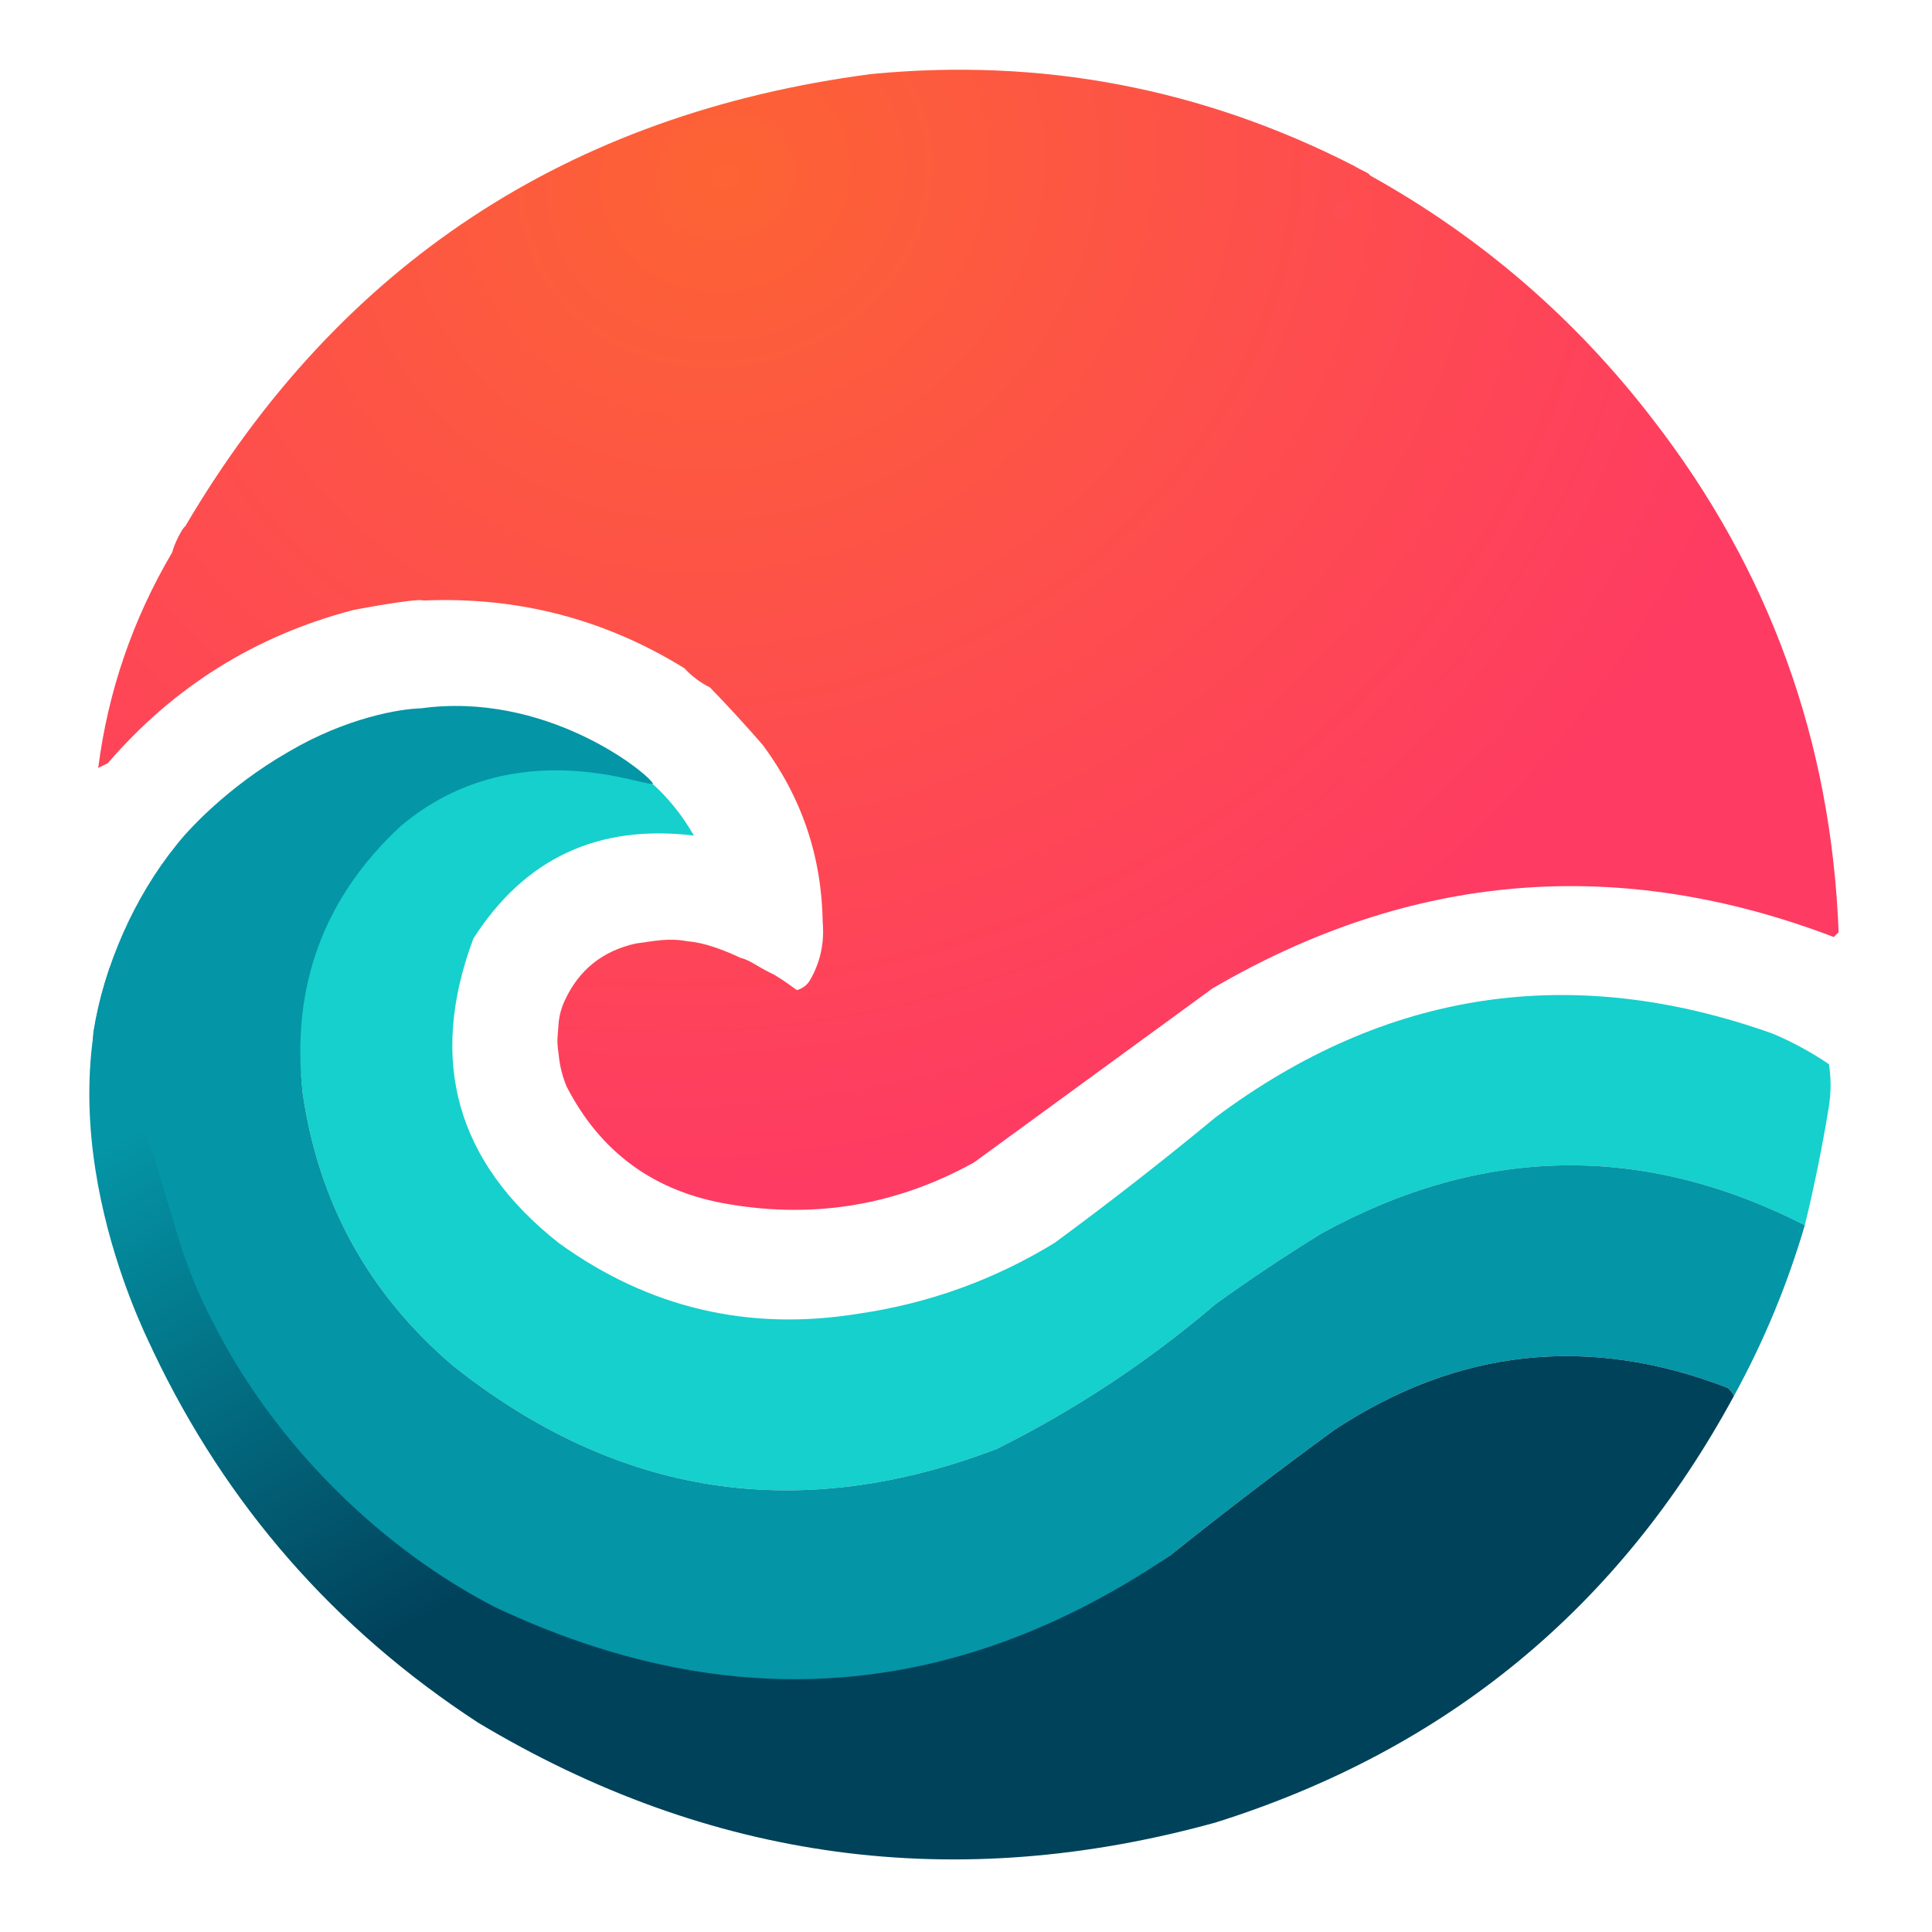
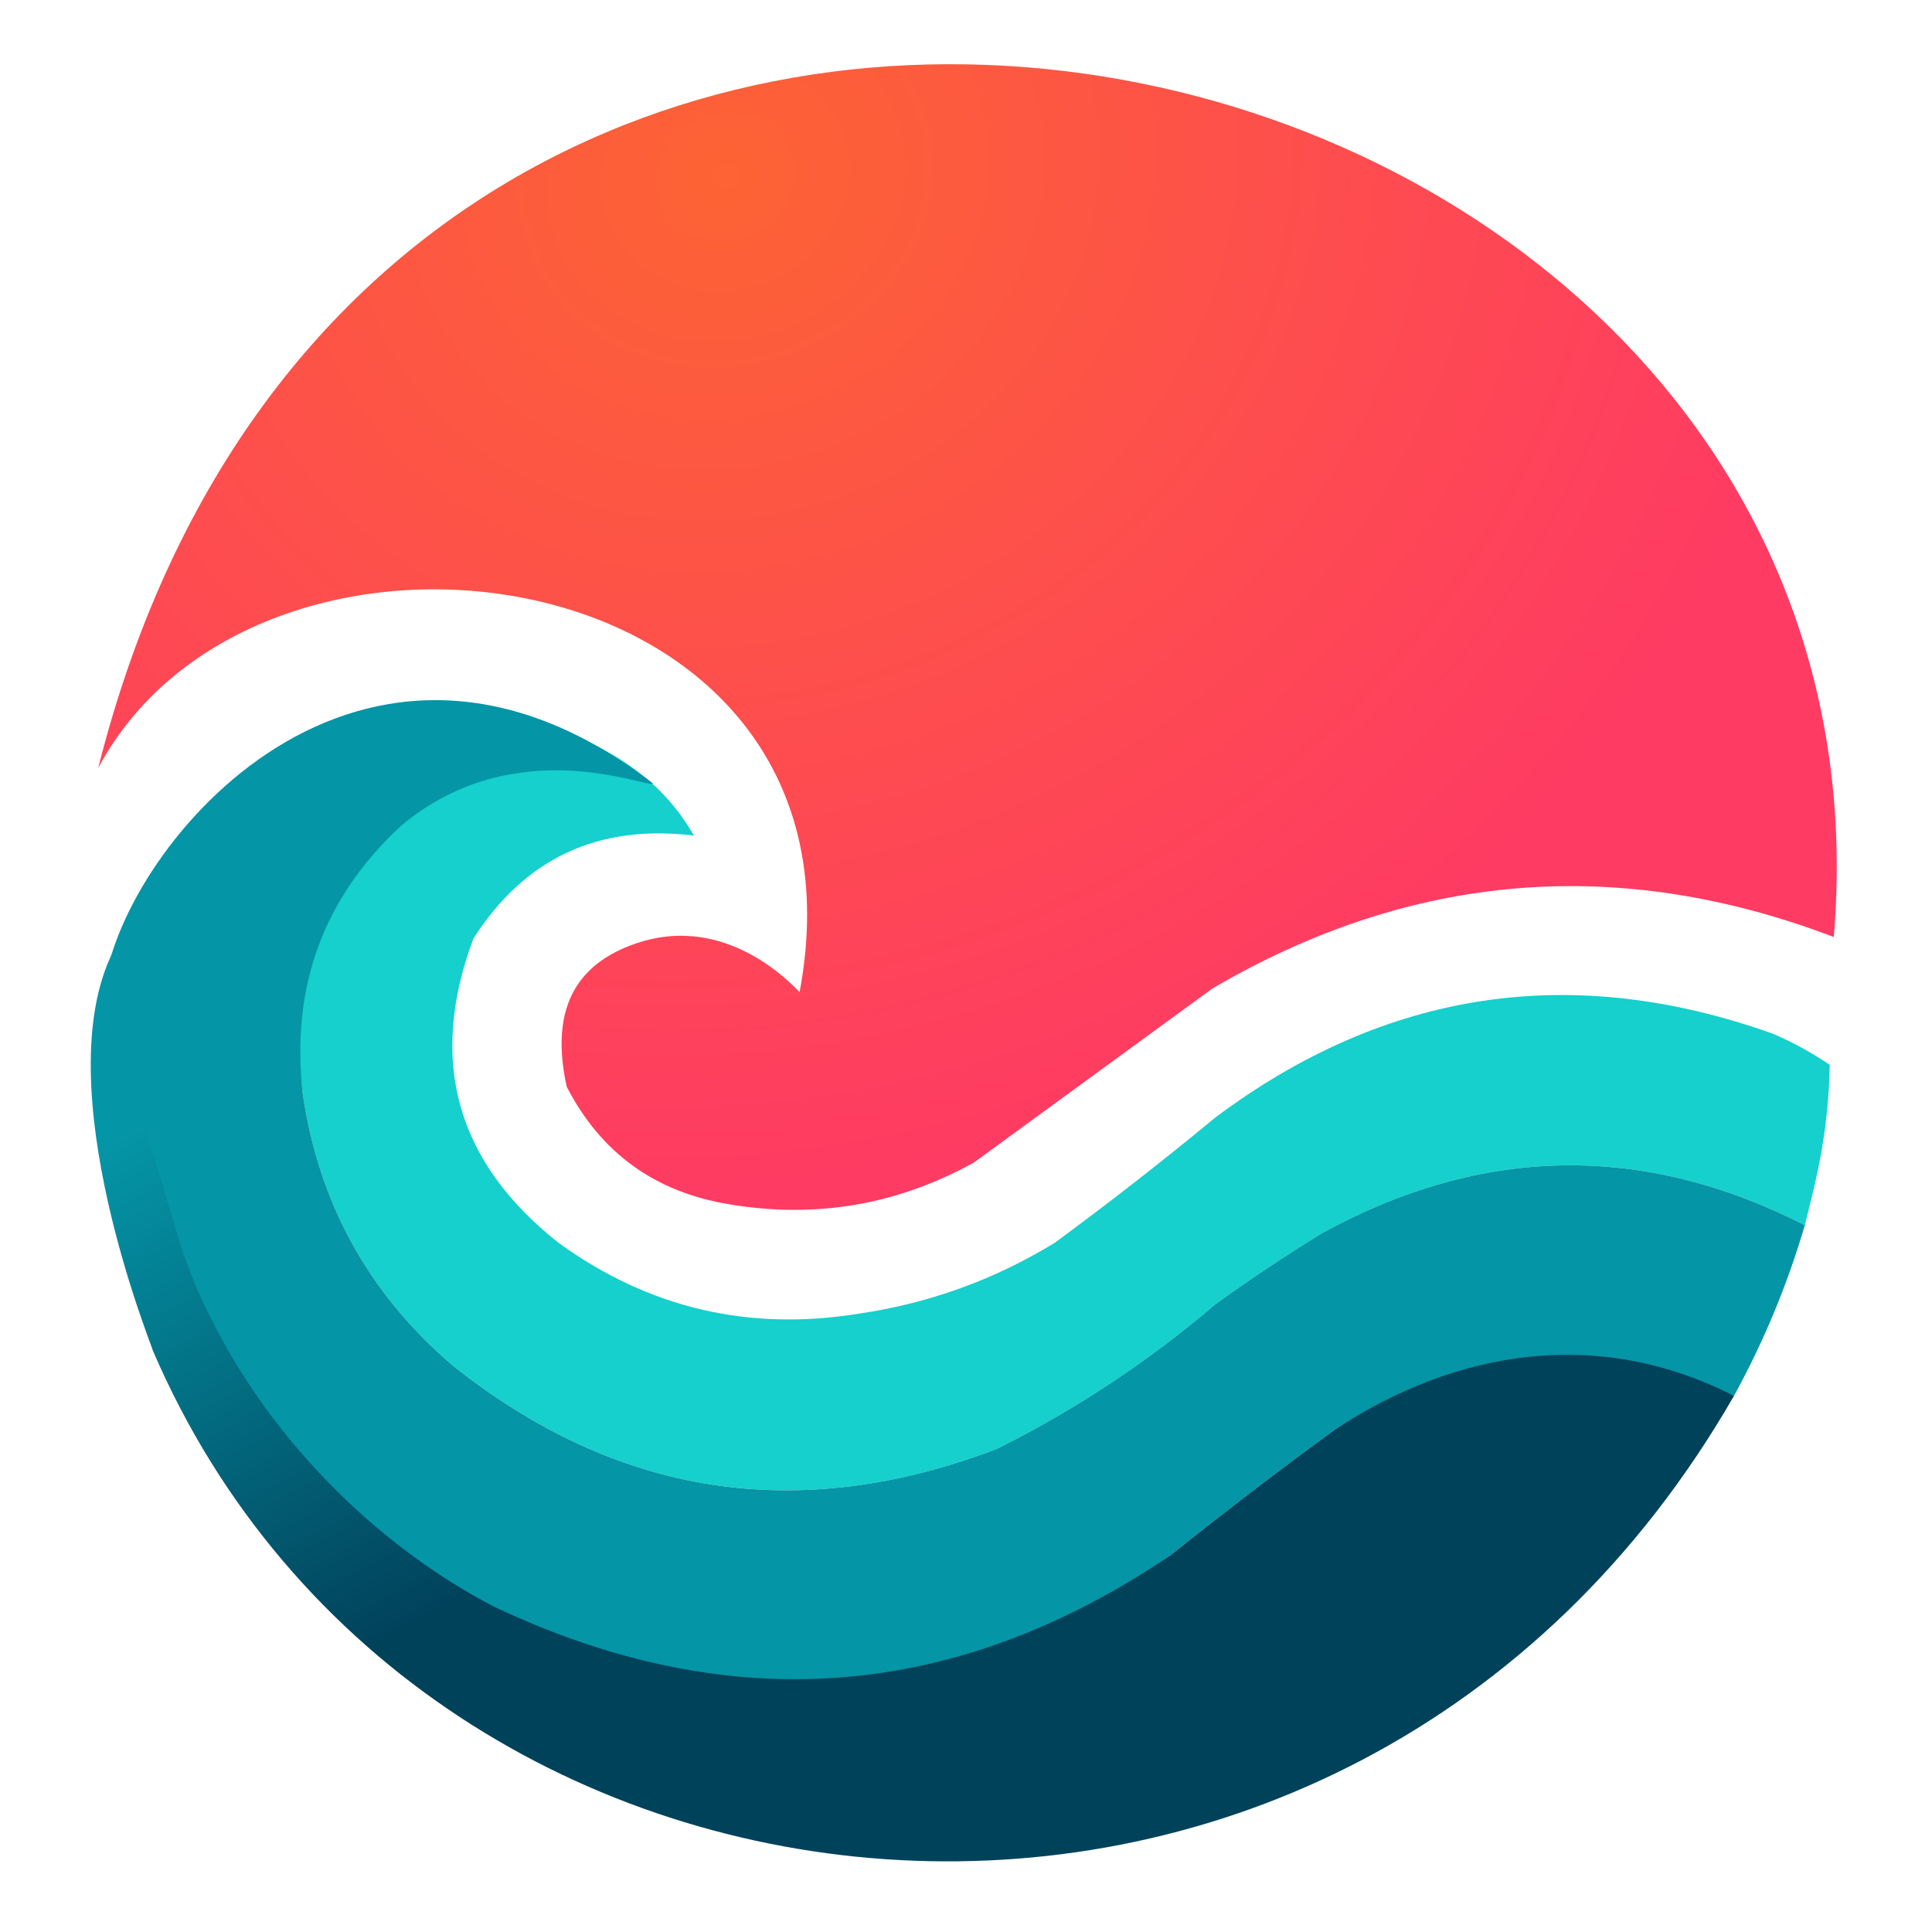
<svg xmlns="http://www.w3.org/2000/svg" version="1.1" width="600px" height="600px" style="shape-rendering:geometricPrecision; text-rendering:geometricPrecision; image-rendering:optimizeQuality; fill-rule:evenodd; clip-rule:evenodd">
  <defs>
    <radialGradient gradientUnits="userSpaceOnUse" cx="198.258" cy="107.477" r="186.5" id="gradient-0" gradientTransform="matrix(0.534452, 1.590691, -1.766002, 0.593357, 309.1341, -324.2591)">
      <stop offset="0" style="stop-color: rgb(99.216% 38.824% 20.392%)" />
      <stop offset="1" style="stop-color: rgb(254, 59, 99);" />
    </radialGradient>
    <linearGradient gradientUnits="userSpaceOnUse" x1="283.12" y1="300.301" x2="283.12" y2="577.463" id="gradient-1" gradientTransform="matrix(-0.871637, 0.490152, -0.310395, -0.551977, 465.0835, 532.9056)">
      <stop offset="0" style="stop-color: rgb(0.392% 25.882% 35.686%)" />
      <stop offset="1" style="stop-color: rgb(4, 149, 166);" />
    </linearGradient>
  </defs>
  <ellipse style="fill: rgb(255, 255, 255);" cx="297.075" cy="299.684" rx="272.843" ry="277.56" />
  <g>
-     <path style="opacity: 1; fill: url('#gradient-0');" d="M 420.5 51.5 C 423.192 53.141 425.158 53.662 425.5 54.5 C 460.026 73.683 489.359 99.017 513.5 130.5 C 549.566 177.182 568.732 230.182 571 289.5 C 570.5 290 570 290.5 569.5 291 C 502.64 265.511 438.307 270.844 376.5 307 C 351.833 325 327.167 343 302.5 361 C 278.703 374.188 253.37 378.522 226.5 374 C 203.448 370.242 186.615 358.076 176 337.5 C 174.648 334.28 173.814 330.947 173.5 327.5 C 172.768 322.492 173.241 322.262 173.5 317.5 C 173.767 315.035 174.434 312.701 175.5 310.5 C 179.88 301.122 187.213 295.288 197.5 293 C 203.582 292.212 207.666 291.216 213.584 292.337 C 218.591 292.682 224.847 295.043 229.816 297.405 C 233.308 298.315 234.794 300.021 240.364 302.679 C 244.062 304.845 246.779 307.055 247.5 307.5 C 249.261 306.965 250.594 305.965 251.5 304.5 C 254.716 298.966 256.049 292.966 255.5 286.5 C 255.214 266.143 249.048 247.81 237 231.5 C 231.662 225.33 226.162 219.33 220.5 213.5 C 217.467 211.984 214.8 209.984 212.5 207.5 C 187.755 192.229 160.755 185.229 131.5 186.5 C 129.55 185.623 108.652 189.62 109.5 189.5 C 79.23 197.467 53.896 213.3 33.5 237 C 32.5 237.5 31.5 238 30.5 238.5 C 33.562 214.651 41.228 192.317 53.5 171.5 C 53.992 169.181 56.662 163.842 57.5 163.5 C 105.304 82.218 176.304 35.384 270.5 23 C 323.321 17.874 373.321 27.374 420.5 51.5 Z M 425.5 54.5 C 425.5 54.524 425.499 54.548 425.499 54.572 C 425.5 54.548 425.5 54.525 425.5 54.5 Z M 513.5 130.5 C 512.021 133.046 510.521 133.046 509 130.5 C 510.521 133.046 512.021 133.046 513.5 130.5 Z" />
+     <path style="opacity: 1; fill: url('#gradient-0');" d="M 30.5 238.5 C 118.663 -111.412 594.155 -1.87 569.5 291 C 502.64 265.511 438.307 270.844 376.5 307 C 351.833 325 327.167 343 302.5 361 C 278.703 374.188 253.37 378.522 226.5 374 C 203.448 370.242 186.615 358.076 176 337.5 C 169.52 308.21 184.008 297.639 197.5 293 C 226.637 282.983 247.607 307.647 248.328 308.092 C 273.944 171.814 80.869 144.256 30.5 238.5 Z" />
  </g>
  <g>
-     <path style="opacity:1" fill="#fe4e53" d="M 404.5,49.5 C 405.978,49.238 407.311,49.571 408.5,50.5C 407.833,50.833 407.167,51.167 406.5,51.5C 405.287,51.253 404.62,50.586 404.5,49.5 Z" />
+     <path style="opacity:1" fill="#15d0cc" d="M 560.5 380.5 C 510.24 354.891 460.24 355.724 410.5 383 C 399.228 389.941 388.228 397.274 377.5 405 C 356.712 422.779 334.045 437.779 309.5 450 C 248.031 473.446 191.697 464.779 140.5 424 C 114.419 401.673 98.919 373.506 94 339.5 C 90.292 306.431 82.301 269.875 108.917 251.05 C 111.643 249.407 144.67 215.583 176.843 227.58 C 190.832 233.988 205.235 241.619 215.5 259.5 C 185.762 255.891 162.929 266.557 147 291.5 C 132.852 329.396 141.686 360.896 173.5 386 C 201.357 406.175 232.357 413.508 266.5 408 C 288.363 404.824 308.696 397.491 327.5 386 C 344.529 373.483 361.196 360.483 377.5 347 C 430.445 307.455 488.111 298.788 550.5 321 C 556.695 323.611 562.776 326.987 568.248 330.709 C 567.732 353.78 563.473 368.273 560.5 380.5 Z" />
  </g>
  <g>
-     <path style="opacity:1" fill="#fe4e53" d="M 419.5,61.5 C 419.5,63.5 419.5,65.5 419.5,67.5C 416.927,67.852 414.594,67.352 412.5,66C 414.48,63.836 416.813,62.336 419.5,61.5 Z" />
+     <path style="opacity:1" d="M 202.772 243.294 C 202.083 245.238 160.262 226.386 124.5 256.5 C 100.459 278.764 90.292 306.431 94 339.5 C 98.919 373.506 114.419 401.673 140.5 424 C 191.697 464.779 248.031 473.446 309.5 450 C 334.045 437.779 356.712 422.779 377.5 405 C 388.228 397.274 399.228 389.941 410.5 383 C 460.24 355.724 510.24 354.891 560.5 380.5 C 555.062 399.032 547.729 416.698 538.5 433.5 C 538.047 432.542 452.916 418.762 414.5 444 C 397.215 456.617 380.215 469.617 363.5 483 C 296.675 528.28 308.316 549.835 122.652 500.596 C 88.095 482.705 29.219 340.677 32.483 305.836 C 38.502 262.763 111.869 173.355 202.772 243.294 Z" fill="#0495a6" />
  </g>
  <g>
-     <path style="opacity:1" fill="#15d0cc" d="M 560.5 380.5 C 510.24 354.891 460.24 355.724 410.5 383 C 399.228 389.941 388.228 397.274 377.5 405 C 356.712 422.779 334.045 437.779 309.5 450 C 248.031 473.446 191.697 464.779 140.5 424 C 114.419 401.673 98.919 373.506 94 339.5 C 90.292 306.431 93.884 275.325 120.5 256.5 C 123.226 254.857 144.67 215.583 176.843 227.58 C 190.832 233.988 205.235 241.619 215.5 259.5 C 185.762 255.891 162.929 266.557 147 291.5 C 132.852 329.396 141.686 360.896 173.5 386 C 201.357 406.175 232.357 413.508 266.5 408 C 288.363 404.824 308.696 397.491 327.5 386 C 344.529 373.483 361.196 360.483 377.5 347 C 430.445 307.455 488.111 298.788 550.5 321 C 556.695 323.611 562.528 326.778 568 330.5 C 568.667 334.833 568.667 339.167 568 343.5 C 565.973 355.94 563.473 368.273 560.5 380.5 Z" />
-   </g>
-   <g>
-     <path style="opacity:1" d="M 202.772 243.294 C 202.083 245.238 160.262 226.386 124.5 256.5 C 100.459 278.764 90.292 306.431 94 339.5 C 98.919 373.506 114.419 401.673 140.5 424 C 191.697 464.779 248.031 473.446 309.5 450 C 334.045 437.779 356.712 422.779 377.5 405 C 388.228 397.274 399.228 389.941 410.5 383 C 460.24 355.724 510.24 354.891 560.5 380.5 C 555.062 399.032 547.729 416.698 538.5 433.5 C 538.047 432.542 537.381 431.708 536.5 431 C 493.582 414.429 452.916 418.762 414.5 444 C 397.215 456.617 380.215 469.617 363.5 483 C 296.675 528.28 308.316 549.835 122.652 500.596 C 88.095 482.705 25.736 355.341 29 320.5 C 32.328 299.858 41.748 278.496 54.753 262.472 C 57.828 258.405 70.328 244.525 89.641 233.457 C 107.571 222.903 124.118 220.131 130.738 219.981 C 169.153 214.689 200.323 239.324 202.772 243.294 Z" fill="#0495a6" />
-   </g>
-   <g>
-     <path style="opacity: 1; fill: url('#gradient-1');" d="M 538.5 433.5 C 502.856 499.288 449.19 543.455 377.5 566 C 296.632 588.35 220.298 578.017 148.5 535 C 103.943 505.948 70.276 467.448 47.5 419.5 C 47.833 419.5 13.988 357.339 34.157 300.301 C 36.062 300.959 31.628 310.015 47.819 359.599 C 55.764 384.229 56.506 393.36 69.295 416.617 C 88.044 450.714 118.943 481.109 153.5 499 C 226.675 533.613 296.675 528.28 363.5 483 C 380.215 469.617 397.215 456.617 414.5 444 C 452.916 418.762 493.582 414.429 536.5 431 C 537.381 431.708 538.047 432.542 538.5 433.5 Z" />
+     <path style="opacity: 1; fill: url('#gradient-1');" d="M 538.5 433.5 C 418.723 641.667 131.295 614.449 47.5 419.5 C 47.833 419.5 13.889 337.243 35.242 295.273 C 37.147 295.931 31.628 310.015 47.819 359.599 C 55.764 384.229 56.506 393.36 69.295 416.617 C 88.044 450.714 118.943 481.109 153.5 499 C 226.675 533.613 296.675 528.28 363.5 483 C 380.215 469.617 397.215 456.617 414.5 444 C 452.916 418.762 496.896 412.252 538.5 433.5 Z" />
  </g>
</svg>
